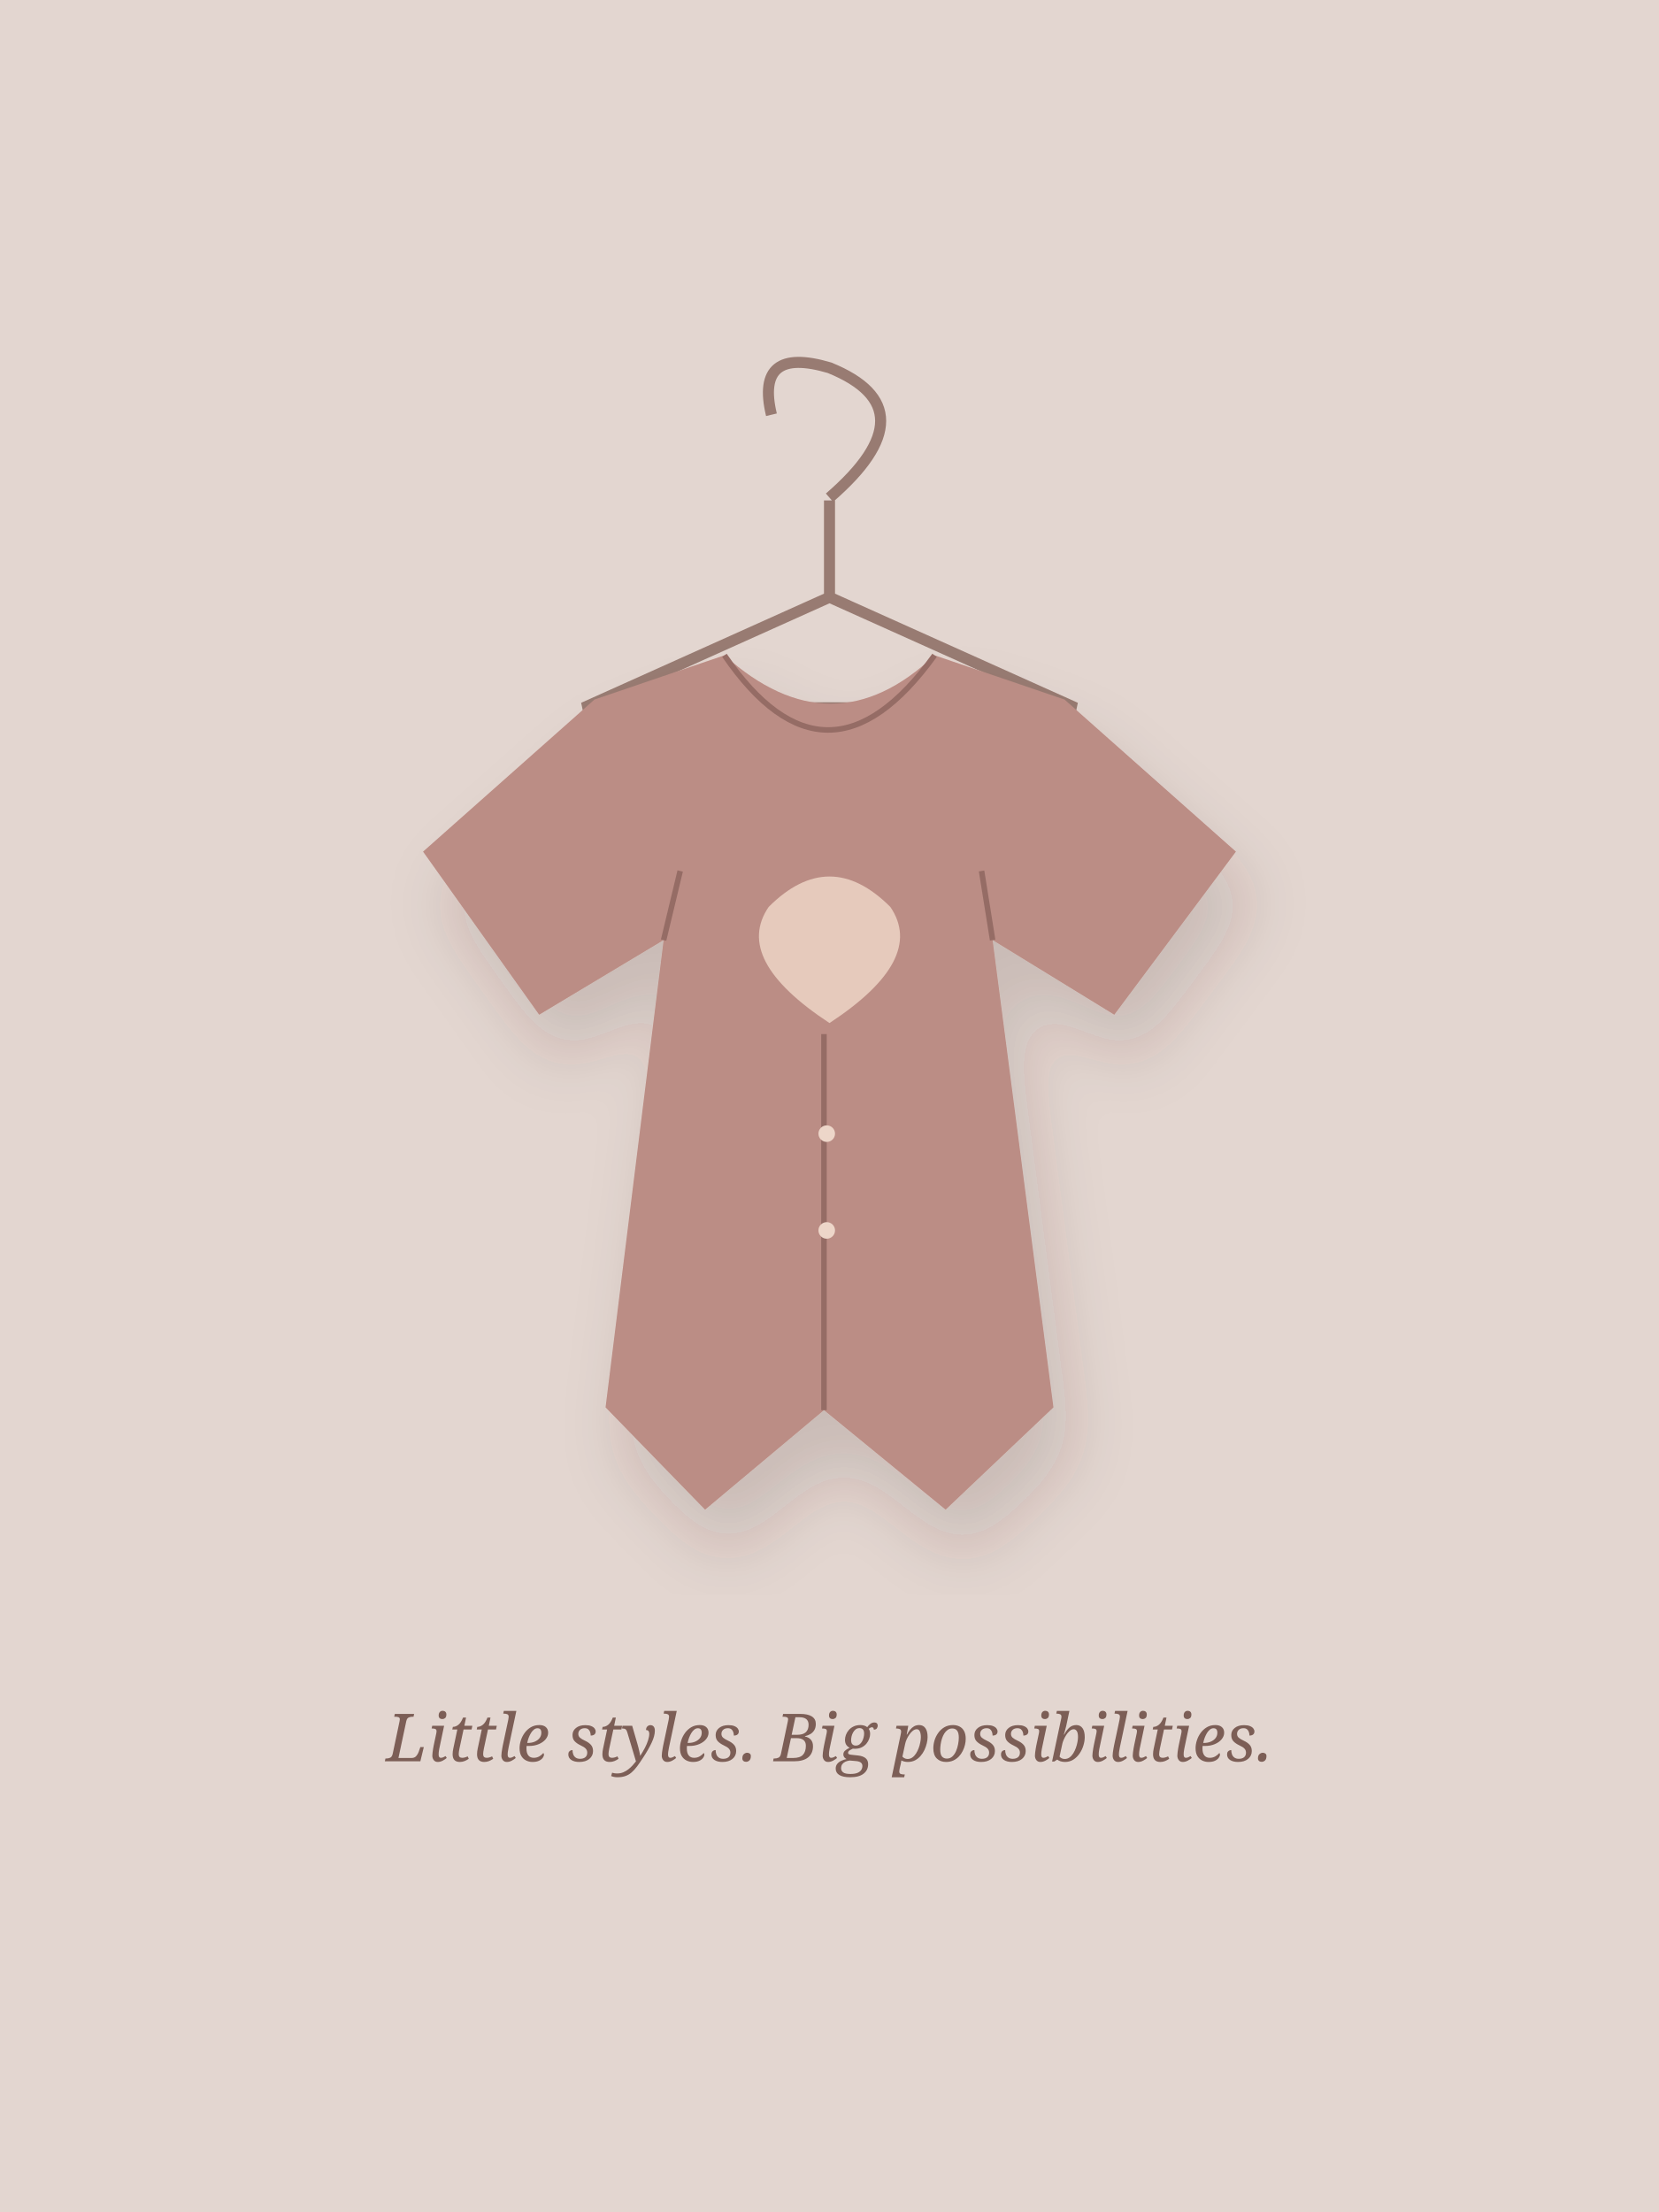
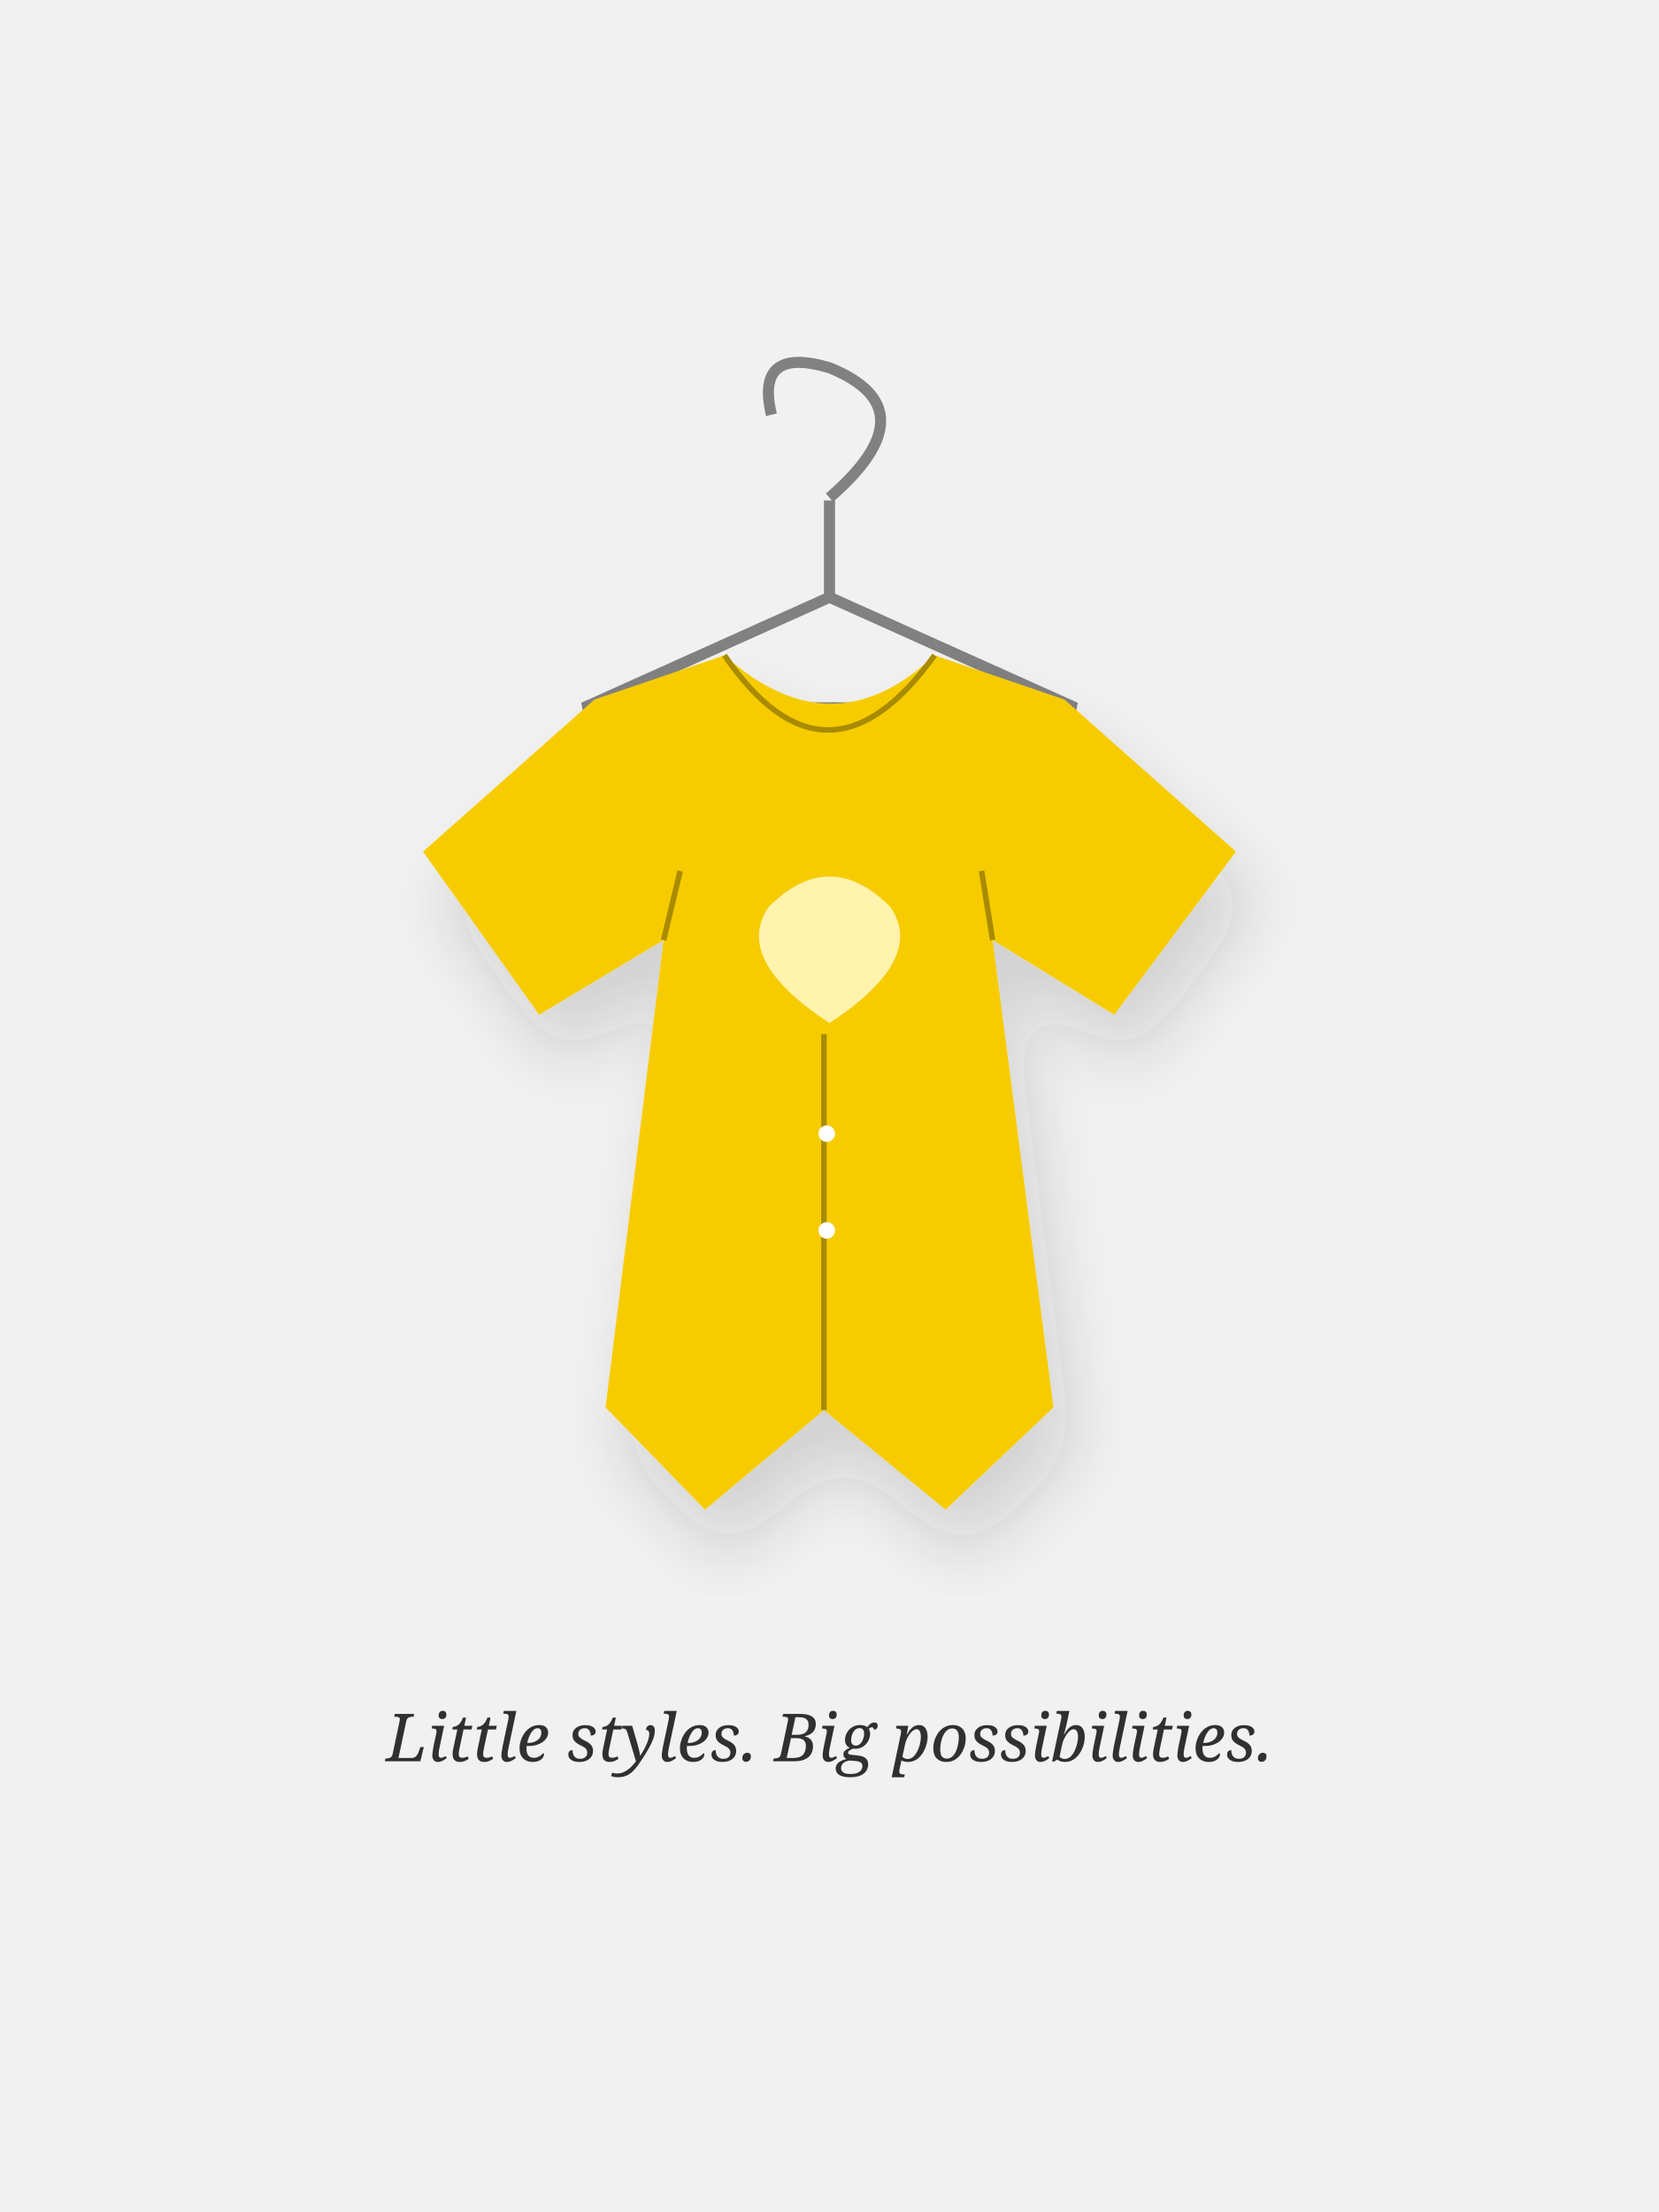
<svg xmlns="http://www.w3.org/2000/svg" viewBox="0 0 600 800">
  <defs>
    <linearGradient id="cloth" x1="0" x2="1">
-       <stop stop-color="#a97d72" />
-       <stop offset=".38" stop-color="#c5a195" />
-       <stop offset=".7" stop-color="#987064" />
-       <stop offset="1" stop-color="#c6a194" />
+       <stop stop-color="#d8b400" />
+       <stop offset=".38" stop-color="#ffdf40" />
+       <stop offset=".7" stop-color="#c3a000" />
+       <stop offset="1" stop-color="#f6cc00" />
    </linearGradient>
    <linearGradient id="cream" x1="0" x2="1">
-       <stop stop-color="#b9a28a" />
-       <stop offset=".45" stop-color="#e1cfb6" />
-       <stop offset="1" stop-color="#baa38a" />
+       <stop stop-color="#a5a5a5" />
+       <stop offset=".45" stop-color="#eaeaea" />
+       <stop offset="1" stop-color="#a6a6a6" />
    </linearGradient>
    <pattern id="weave" width="5" height="5" patternUnits="userSpaceOnUse">
      <path d="M0 0H5M0 0V5" stroke="#fff" stroke-opacity=".12" stroke-width=".5" />
    </pattern>
    <filter id="shadow">
-       <feDropShadow dx="7" dy="17" stdDeviation="12" flood-color="#3b2b20" flood-opacity=".16" />
+       <feDropShadow dx="7" dy="17" stdDeviation="12" flood-color="#2e2e2e" flood-opacity=".16" />
    </filter>
  </defs>
-   <path fill="#e3d6d0" d="M0 0H600V900H0Z" />
-   <path d="M300 180Q337 148 300 133Q273 125 279 150M300 181V216L211 256H389L300 216" stroke="#987b72" stroke-width="4" fill="none" />
+   <path fill="#f1f1f1" d="M0 0H600V900H0Z" />
+   <path d="M300 180Q337 148 300 133Q273 125 279 150M300 181V216L211 256H389L300 216" stroke="#818181" stroke-width="4" fill="none" />
  <g filter="url(#shadow)">
-     <path d="M262 237L215 253L153 308L195 367L240 340L219 509L255 546L298 510L342 546L381 509L359 340L403 367L447 308L385 253L338 237Q301 272 262 237Z" fill="#bb8d85" />
-     <path d="M262 237Q299 291 338 237M240 340L246 315M359 340L355 315M298 374V510" fill="none" stroke="#956c65" stroke-width="2" />
-     <path d="M278 328Q300 306 322 328Q335 347 300 370Q265 347 278 328" fill="#e6cabc" />
-     <circle cx="299" cy="410" r="3" fill="#edd6c9" />
-     <circle cx="299" cy="445" r="3" fill="#edd6c9" />
+     <path d="M262 237L215 253L153 308L195 367L240 340L219 509L255 546L298 510L342 546L381 509L359 340L403 367L447 308L385 253L338 237Q301 272 262 237Z" fill="#f6cc00" />
+     <path d="M262 237Q299 291 338 237M240 340L246 315M359 340L355 315M298 374V510" fill="none" stroke="#a88b00" stroke-width="2" />
+     <path d="M278 328Q300 306 322 328Q335 347 300 370Q265 347 278 328" fill="#fff3ad" />
+     <circle cx="299" cy="410" r="3" fill="#ffffff" />
+     <circle cx="299" cy="445" r="3" fill="#ffffff" />
  </g>
-   <text x="300" y="637" text-anchor="middle" font-family="Georgia,serif" font-size="24" fill="#7c5e56" font-style="italic">Little styles. Big possibilities.</text>
+   <text x="300" y="637" text-anchor="middle" font-family="Georgia,serif" font-size="24" fill="#303030" font-style="italic">Little styles. Big possibilities.</text>
</svg>
